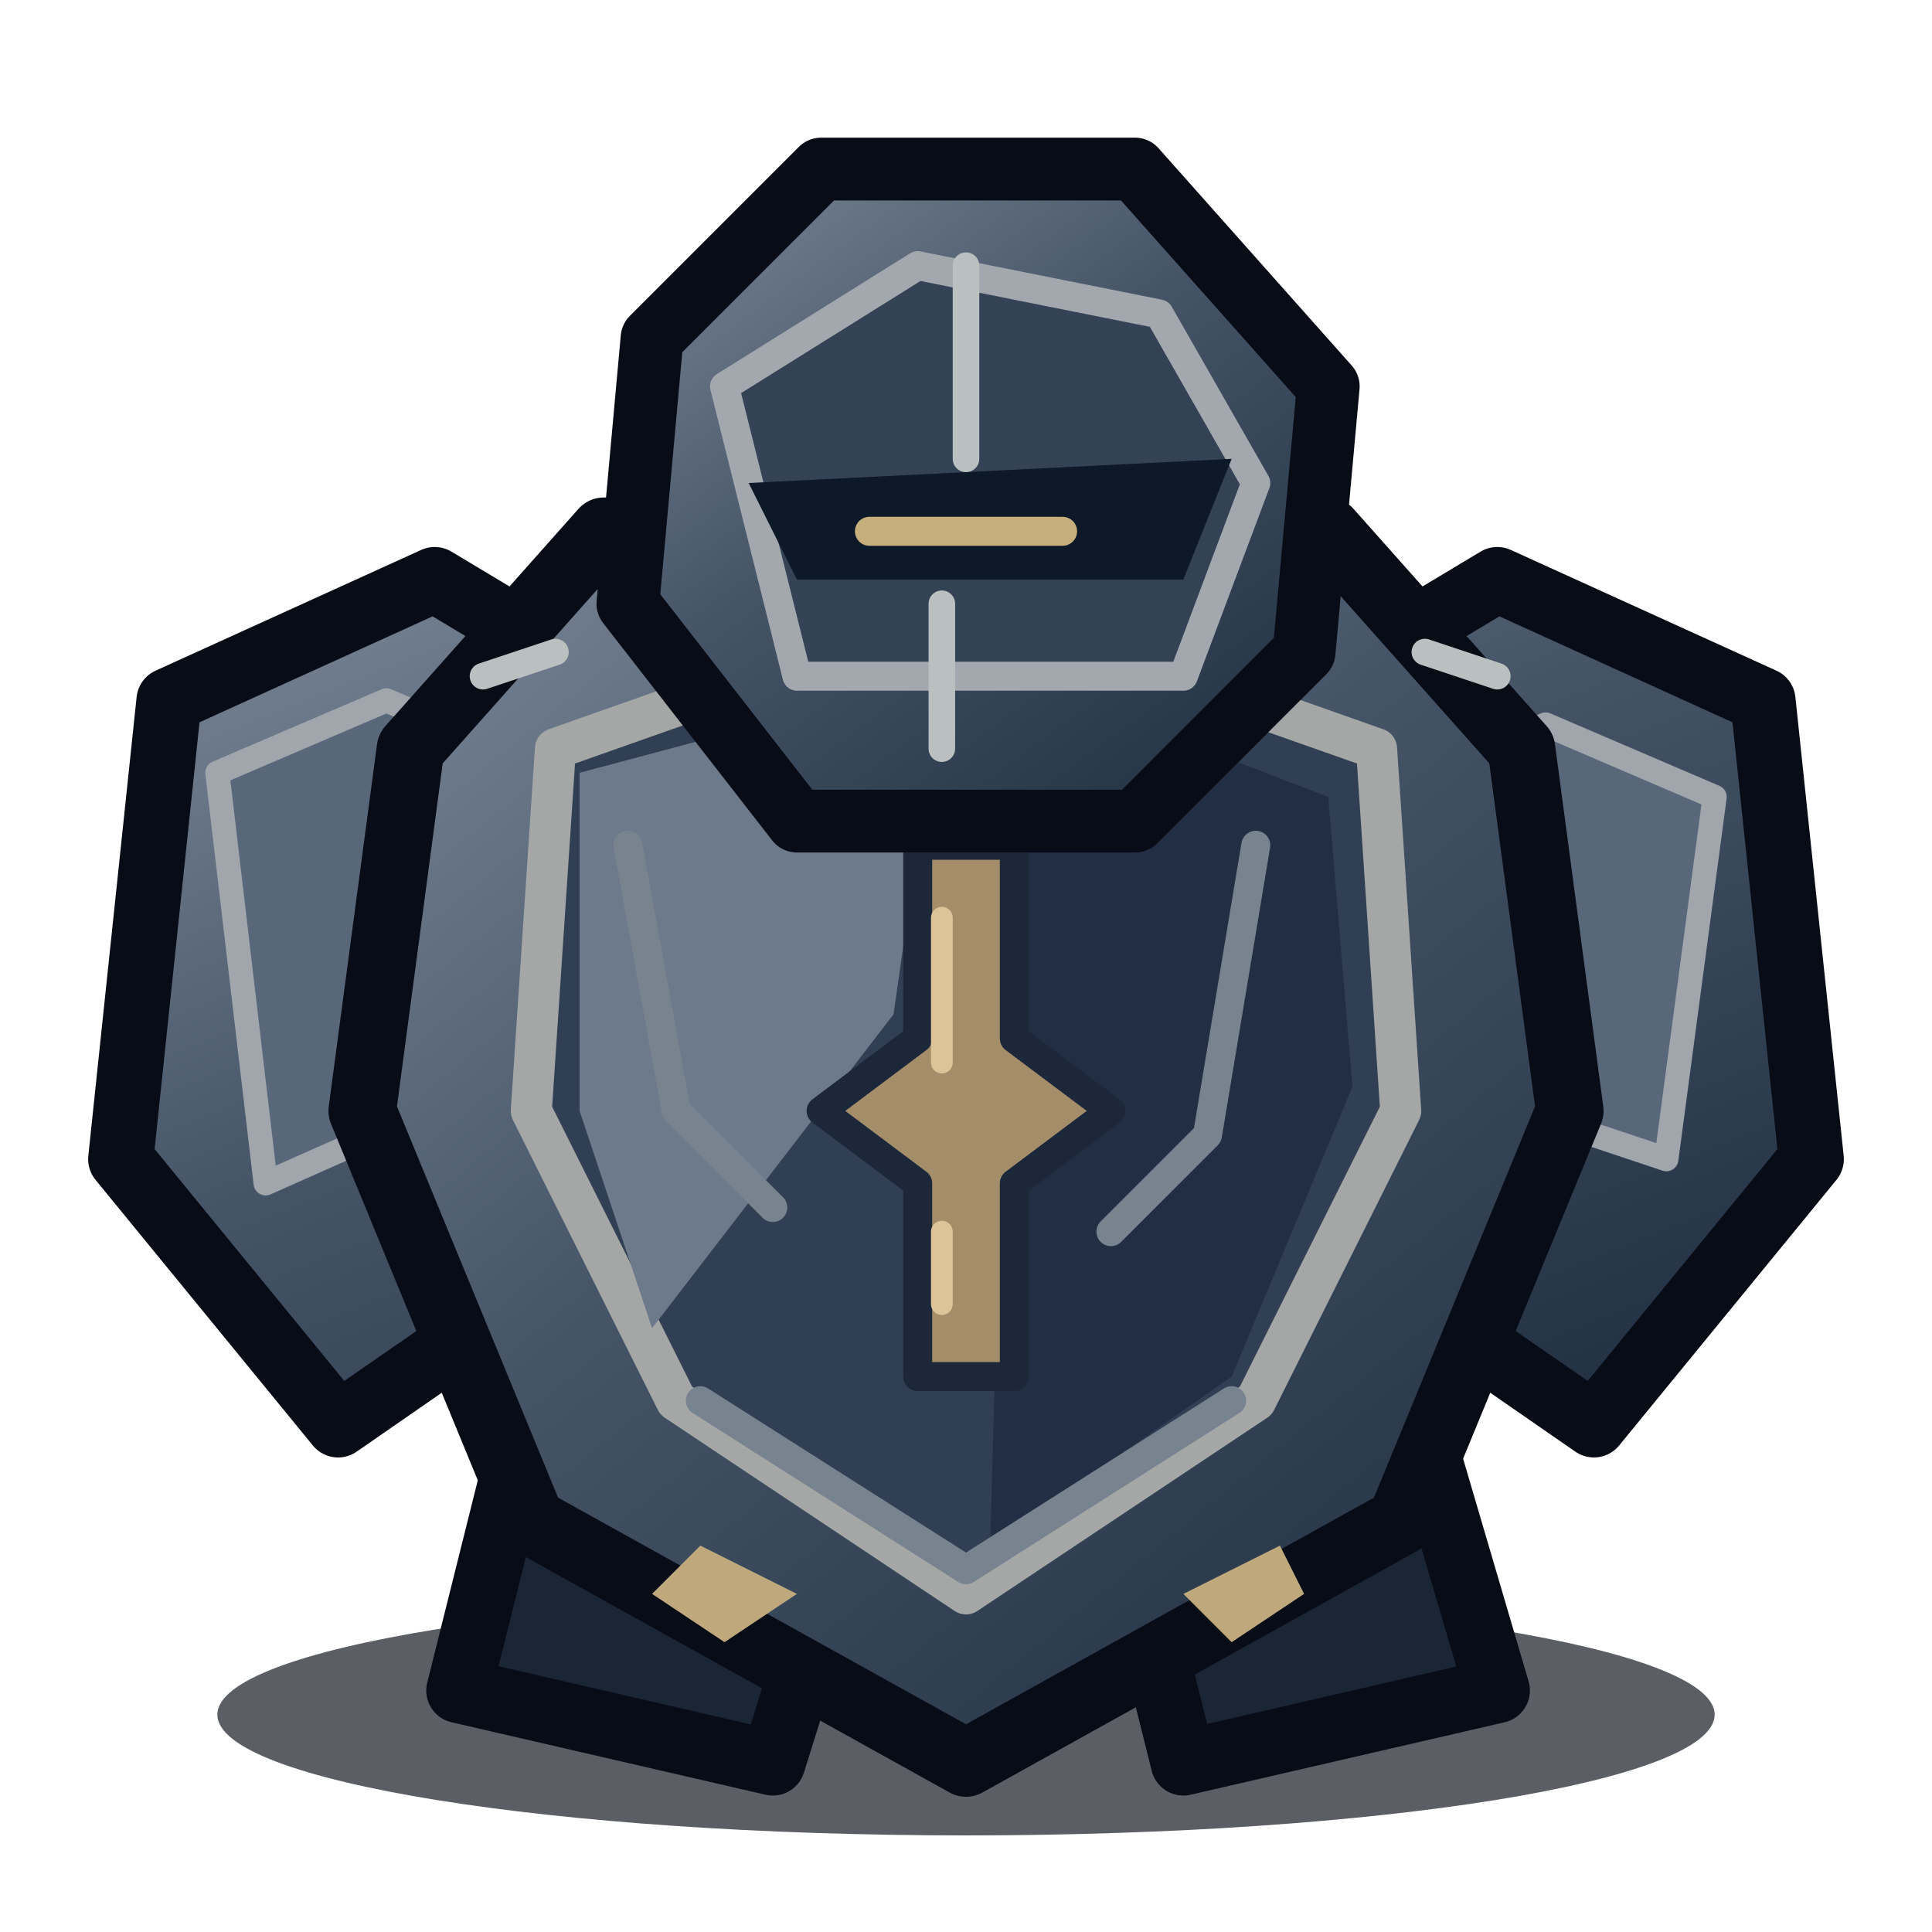
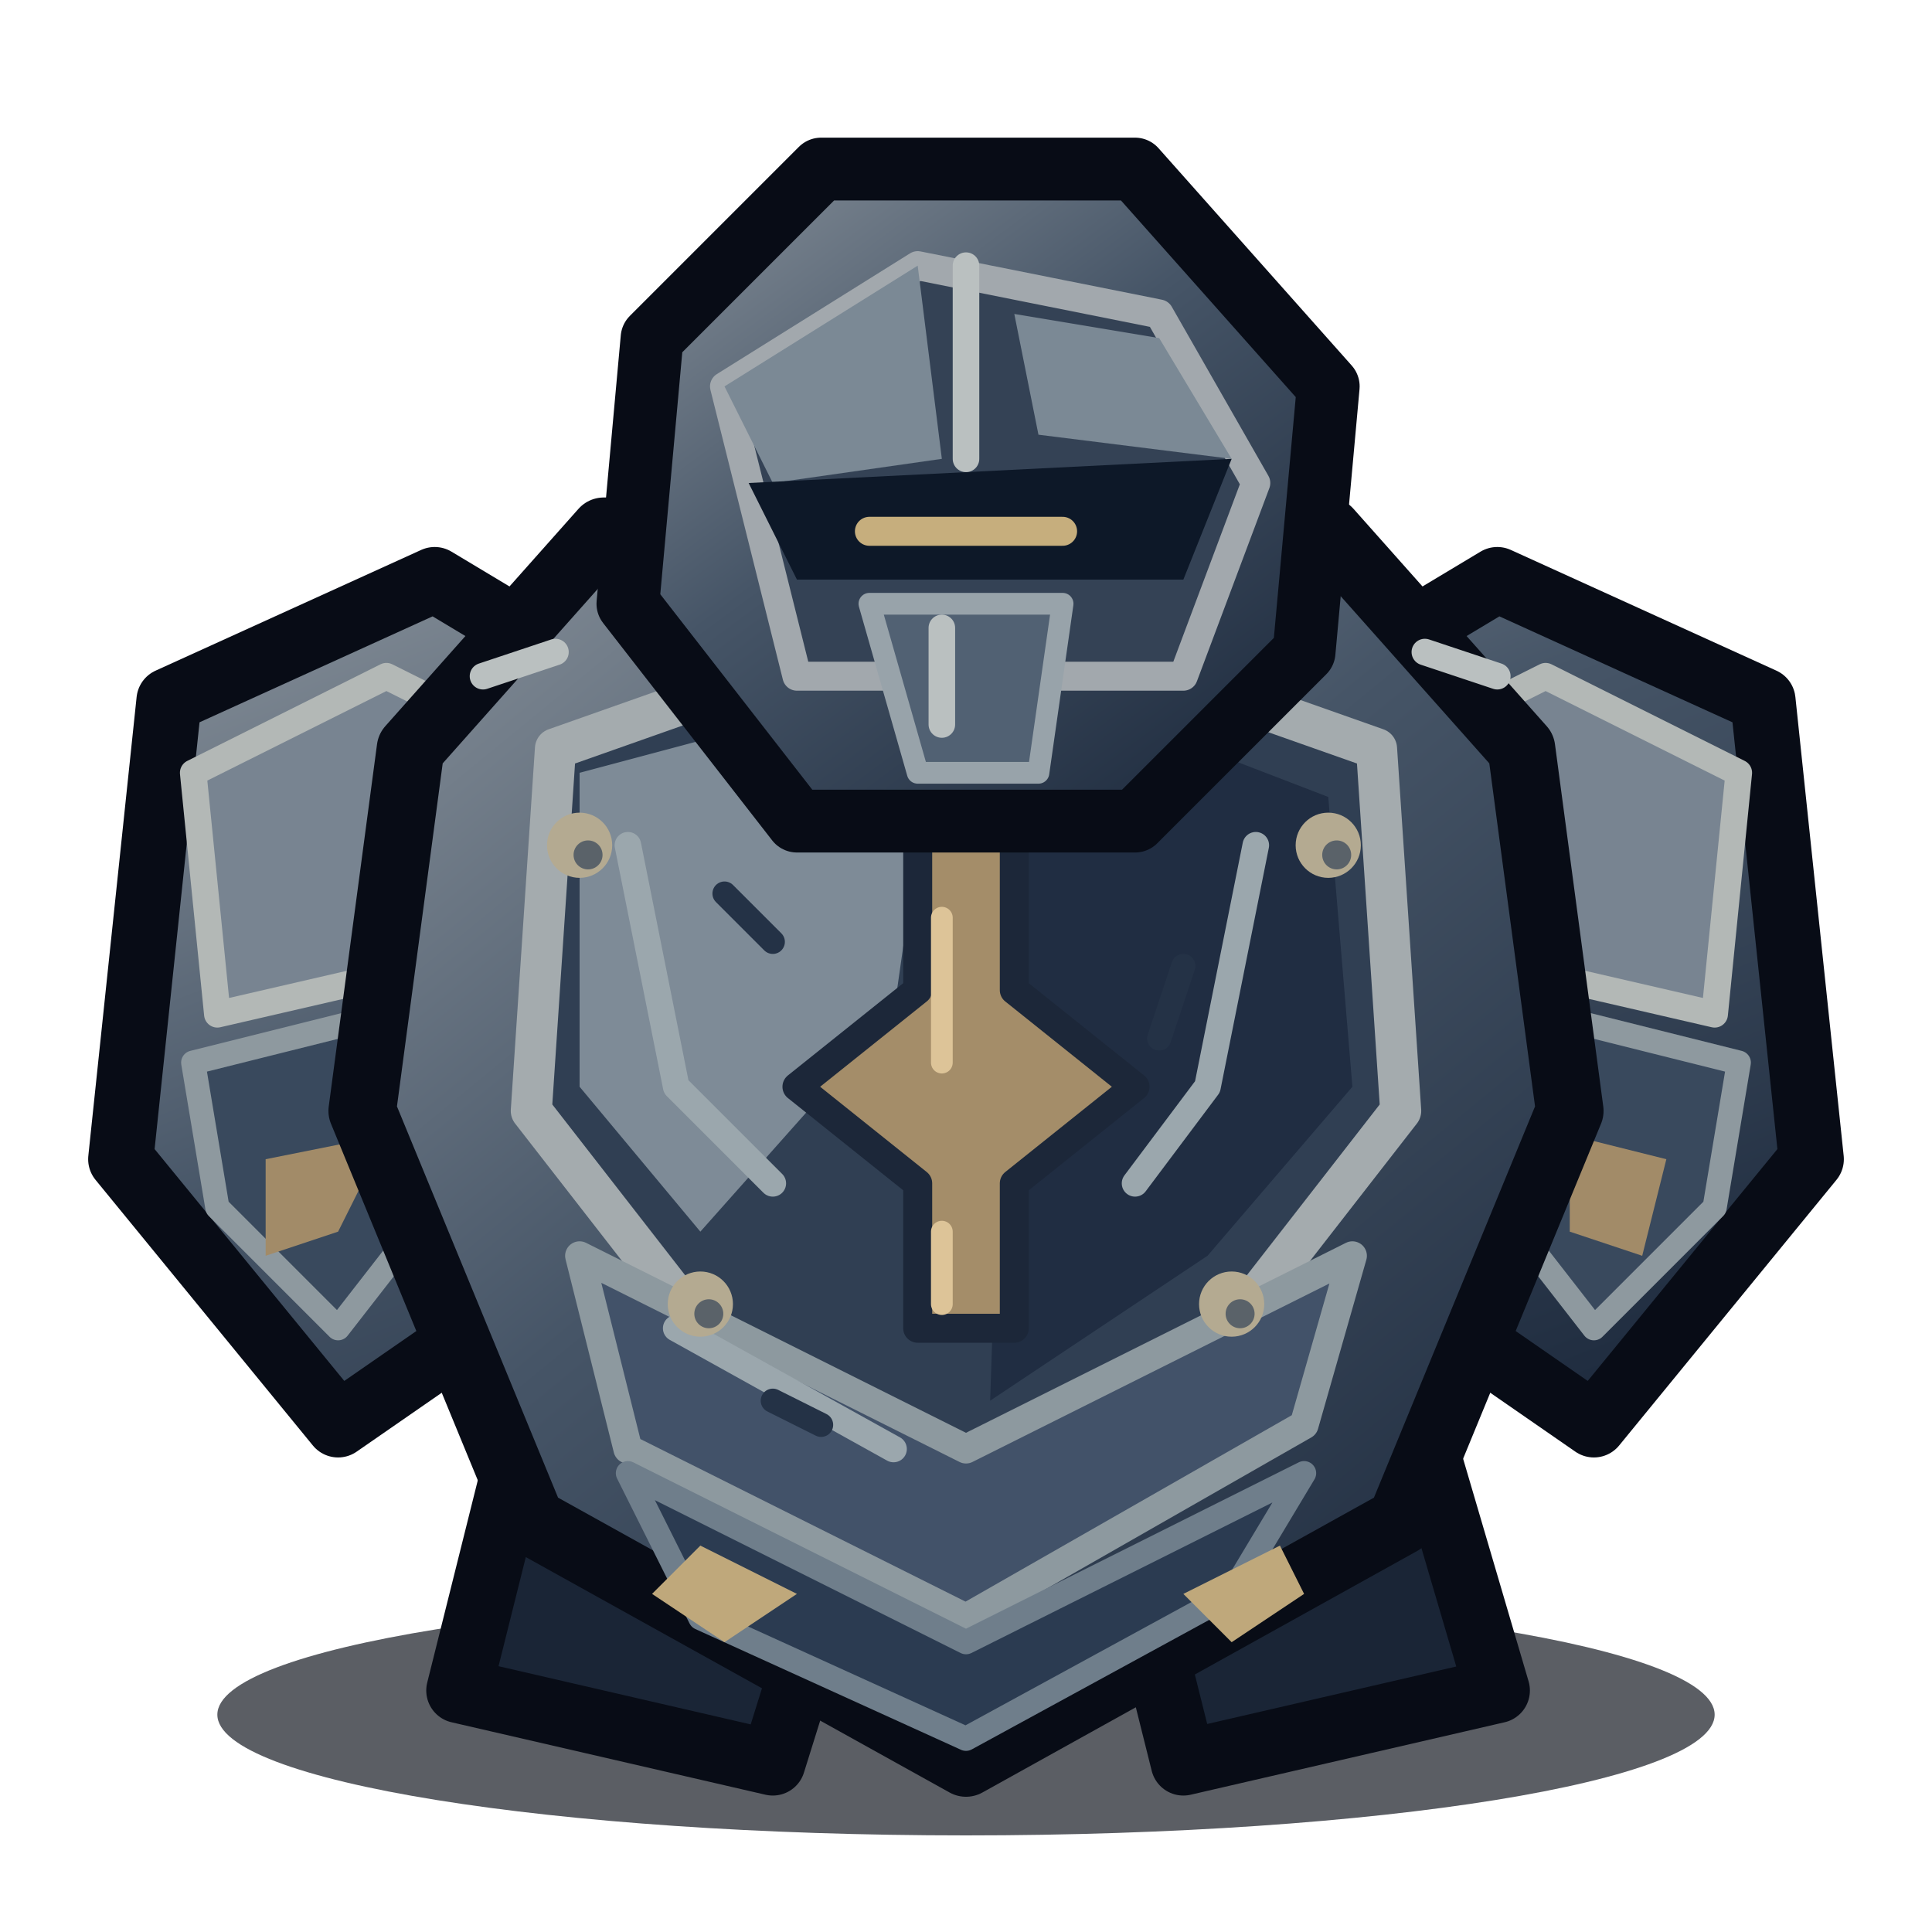
<svg xmlns="http://www.w3.org/2000/svg" width="80" height="80" viewBox="0 0 80 80">
  <defs>
    <linearGradient id="robe" x1="0" y1="0" x2="1" y2="1">
      <stop stop-color="#49506e" />
      <stop offset=".42" stop-color="#293047" />
      <stop offset="1" stop-color="#121a2b" />
    </linearGradient>
    <linearGradient id="violet" x1="0" y1="0" x2=".8" y2="1">
      <stop stop-color="#b78bd8" />
      <stop offset=".5" stop-color="#79538d" />
      <stop offset="1" stop-color="#463651" />
    </linearGradient>
    <linearGradient id="bone" x1="0" y1="0" x2=".6" y2="1">
      <stop stop-color="#f1e6cb" />
      <stop offset=".55" stop-color="#c9ba98" />
      <stop offset="1" stop-color="#8b806a" />
    </linearGradient>
    <linearGradient id="steel" x1="0" y1="0" x2="1" y2="1">
      <stop stop-color="#9ca5b7" />
      <stop offset=".4" stop-color="#576378" />
      <stop offset="1" stop-color="#263044" />
    </linearGradient>
    <linearGradient id="blood" x1="0" y1="0" x2=".5" y2="1">
      <stop stop-color="#be746e" />
      <stop offset=".55" stop-color="#783d48" />
      <stop offset="1" stop-color="#3d293b" />
    </linearGradient>
    <linearGradient id="ghost" x1="0" y1="0" x2=".5" y2="1">
      <stop stop-color="#b4e4d8" />
      <stop offset=".45" stop-color="#6eacae" />
      <stop offset="1" stop-color="#345866" stop-opacity=".35" />
    </linearGradient>
    <linearGradient id="gold" x1="0" y1="0" x2="1" y2="1">
      <stop stop-color="#f6dea0" />
      <stop offset=".5" stop-color="#c49a5b" />
      <stop offset="1" stop-color="#7f5b3b" />
    </linearGradient>
    <linearGradient id="flame" x1="0" y1="0" x2=".4" y2="1">
      <stop stop-color="#f6d9a0" />
      <stop offset=".4" stop-color="#e89a65" />
      <stop offset="1" stop-color="#9d4d57" />
    </linearGradient>
    <radialGradient id="aura">
      <stop stop-color="#7b628c" stop-opacity=".23" />
      <stop offset="1" stop-color="#382b50" stop-opacity="0" />
    </radialGradient>
  </defs>
  <defs>
    <linearGradient id="sp-tank-plate" x1="0" y1="0" x2=".8" y2="1">
-       <stop stop-color="#7d899a" />
-       <stop offset=".48" stop-color="#455467" />
-       <stop offset="1" stop-color="#243246" />
+       <stop stop-color="#89929b" />
+       <stop offset=".48" stop-color="#465567" />
+       <stop offset="1" stop-color="#202d40" />
    </linearGradient>
  </defs>
  <ellipse cx="40" cy="71" rx="31" ry="5" fill="#030711" opacity=".65" />
  <path d="M23 54 L19 70 32 73 37 57 M45 57 L49 73 62 70 57 53" fill="#1a2536" stroke="#080c16" stroke-width="2.7" stroke-linejoin="round" stroke-linecap="round" />
  <path d="M18 24 L7 29 5 48 14 59 27 50 28 30Z M62 24 L73 29 75 48 66 59 53 50 52 30Z" fill="url(#sp-tank-plate)" stroke="#080c16" stroke-width="2.7" stroke-linejoin="round" stroke-linecap="round" />
-   <path d="M9 32 L16 29 23 32 20 45 11 49Z M64 30 L71 33 69 48 60 45 57 33Z" fill="#59677b" stroke="#a0a6ac" stroke-width="1.0" stroke-linejoin="round" stroke-linecap="round" />
+   <path d="M8 32 L16 28 24 32 22 39 9 42Z M64 28 L72 32 71 42 58 39 56 32Z" fill="#788491" stroke="#b3b8b6" stroke-width="1.1" stroke-linejoin="round" stroke-linecap="round" />
+   <path d="M8 44 L20 41 21 46 14 55 9 50Z M60 41 L72 44 71 50 66 55 59 46Z" fill="#39495d" stroke="#8e999f" stroke-width="1.0" stroke-linejoin="round" stroke-linecap="round" />
+   <path d="M11 48 L16 47 14 51 11 52Z M65 47 L69 48 68 52 65 51Z" fill="#a28b68" stroke="#080c16" stroke-width="0" stroke-linejoin="round" stroke-linecap="round" />
  <path d="M25 22 L55 22 63 31 65 46 58 63 40 73 22 63 15 46 17 31Z" fill="url(#sp-tank-plate)" stroke="#080c16" stroke-width="2.8" stroke-linejoin="round" stroke-linecap="round" />
-   <path d="M23 31 L40 25 57 31 58 46 52 58 40 66 28 58 22 46Z" fill="#303f53" stroke="#a4a7a5" stroke-width="1.7" stroke-linejoin="round" stroke-linecap="round" />
-   <path d="M24 32 L39 28 37 42 27 55 24 46Z" fill="#6d7a8b" stroke="#080c16" stroke-width="0" stroke-linejoin="round" stroke-linecap="round" />
-   <path d="M42 28 L55 33 56 45 51 57 41 64Z" fill="#222e43" stroke="#080c16" stroke-width="0" stroke-linejoin="round" stroke-linecap="round" />
-   <path d="M26 35 L28 46 32 50 M52 35 L50 47 46 51 M29 58 L40 65 51 58" fill="none" stroke="#788390" stroke-width="1.2" stroke-linejoin="round" stroke-linecap="round" />
-   <path d="M38 35 L42 35 42 43 46 46 42 49 42 57 38 57 38 49 34 46 38 43Z" fill="#a48d69" stroke="#1c2739" stroke-width="1.2" stroke-linejoin="round" stroke-linecap="round" />
+   <path d="M23 31 L40 25 57 31 58 46 51 55 40 61 29 55 22 46Z" fill="#303f53" stroke="#a4abae" stroke-width="1.7" stroke-linejoin="round" stroke-linecap="round" />
+   <path d="M24 32 L39 28 37 42 29 51 24 45Z" fill="#7e8b97" stroke="#080c16" stroke-width="0" stroke-linejoin="round" stroke-linecap="round" />
+   <path d="M42 28 L55 33 56 45 50 52 41 58Z" fill="#202d42" stroke="#080c16" stroke-width="0" stroke-linejoin="round" stroke-linecap="round" />
+   <path d="M24 52 L40 60 56 52 54 59 40 67 26 60Z" fill="#425269" stroke="#8d999f" stroke-width="1.2" stroke-linejoin="round" stroke-linecap="round" />
+   <path d="M26 61 L40 68 54 61 51 66 40 72 29 67Z" fill="#2b3b51" stroke="#6f7e8b" stroke-width="1.0" stroke-linejoin="round" stroke-linecap="round" />
+   <path d="M26 35 L28 45 32 49 M52 35 L50 45 47 49 M28 55 L37 60" fill="none" stroke="#9ba7ad" stroke-width="1.1" stroke-linejoin="round" stroke-linecap="round" />
+   <path d="M38 34 L42 34 42 41 47 45 42 49 42 55 38 55 38 49 33 45 38 41Z" fill="#a48d69" stroke="#1c2739" stroke-width="1.2" stroke-linejoin="round" stroke-linecap="round" />
  <path d="M39 38 L39 44 M39 51 L39 54" fill="none" stroke="#ddc498" stroke-width="0.9" stroke-linejoin="round" stroke-linecap="round" />
  <path d="M26 25 L27 14 34 7 47 7 55 16 54 27 47 34 33 34Z" fill="url(#sp-tank-plate)" stroke="#080c16" stroke-width="2.6" stroke-linejoin="round" stroke-linecap="round" />
  <path d="M30 16 L38 11 48 13 52 20 49 28 33 28Z" fill="#344255" stroke="#a2a8ad" stroke-width="1.2" stroke-linejoin="round" stroke-linecap="round" />
+   <path d="M30 16 L38 11 39 19 32 20Z M42 13 L48 14 51 19 43 18Z" fill="#7b8995" stroke="#080c16" stroke-width="0" stroke-linejoin="round" stroke-linecap="round" />
  <path d="M31 20 L51 19 49 24 33 24Z" fill="#0d1828" stroke="#080c16" stroke-width="0" stroke-linejoin="round" stroke-linecap="round" />
  <path d="M36 22 L44 22" fill="none" stroke="#c6ae7d" stroke-width="1.2" stroke-linejoin="round" stroke-linecap="round" />
-   <path d="M40 11 L40 19 M39 25 L39 31 M20 28 L23 27 M59 27 L62 28" fill="none" stroke="#bac0c0" stroke-width="1.1" stroke-linejoin="round" stroke-linecap="round" />
+   <path d="M36 25 L44 25 43 32 38 32Z" fill="#516173" stroke="#98a3aa" stroke-width="0.9" stroke-linejoin="round" stroke-linecap="round" />
+   <path d="M40 11 L40 19 M39 26 L39 30 M20 28 L23 27 M59 27 L62 28" fill="none" stroke="#bac0c0" stroke-width="1.1" stroke-linejoin="round" stroke-linecap="round" />
+   <ellipse cx="24" cy="35" rx="1.35" ry="1.35" fill="#b4aa91" />
+   <ellipse cx="24.35" cy="35.4" rx="0.6" ry="0.6" fill="#5a6269" />
+   <ellipse cx="55" cy="35" rx="1.35" ry="1.35" fill="#b4aa91" />
+   <ellipse cx="55.35" cy="35.4" rx="0.6" ry="0.6" fill="#5a6269" />
+   <ellipse cx="29" cy="54" rx="1.35" ry="1.35" fill="#b4aa91" />
+   <ellipse cx="29.35" cy="54.4" rx="0.6" ry="0.6" fill="#5a6269" />
+   <ellipse cx="51" cy="54" rx="1.35" ry="1.35" fill="#b4aa91" />
+   <ellipse cx="51.35" cy="54.4" rx="0.6" ry="0.6" fill="#5a6269" />
+   <path d="M30 37 L32 39 M48 43 L49 40 M32 58 L34 59" fill="none" stroke="#243246" stroke-width="1.0" stroke-linejoin="round" stroke-linecap="round" />
  <path d="M29 64 L33 66 30 68 27 66Z M49 66 L53 64 54 66 51 68Z" fill="#bfa87b" stroke="#080c16" stroke-width="0" stroke-linejoin="round" stroke-linecap="round" />
</svg>
